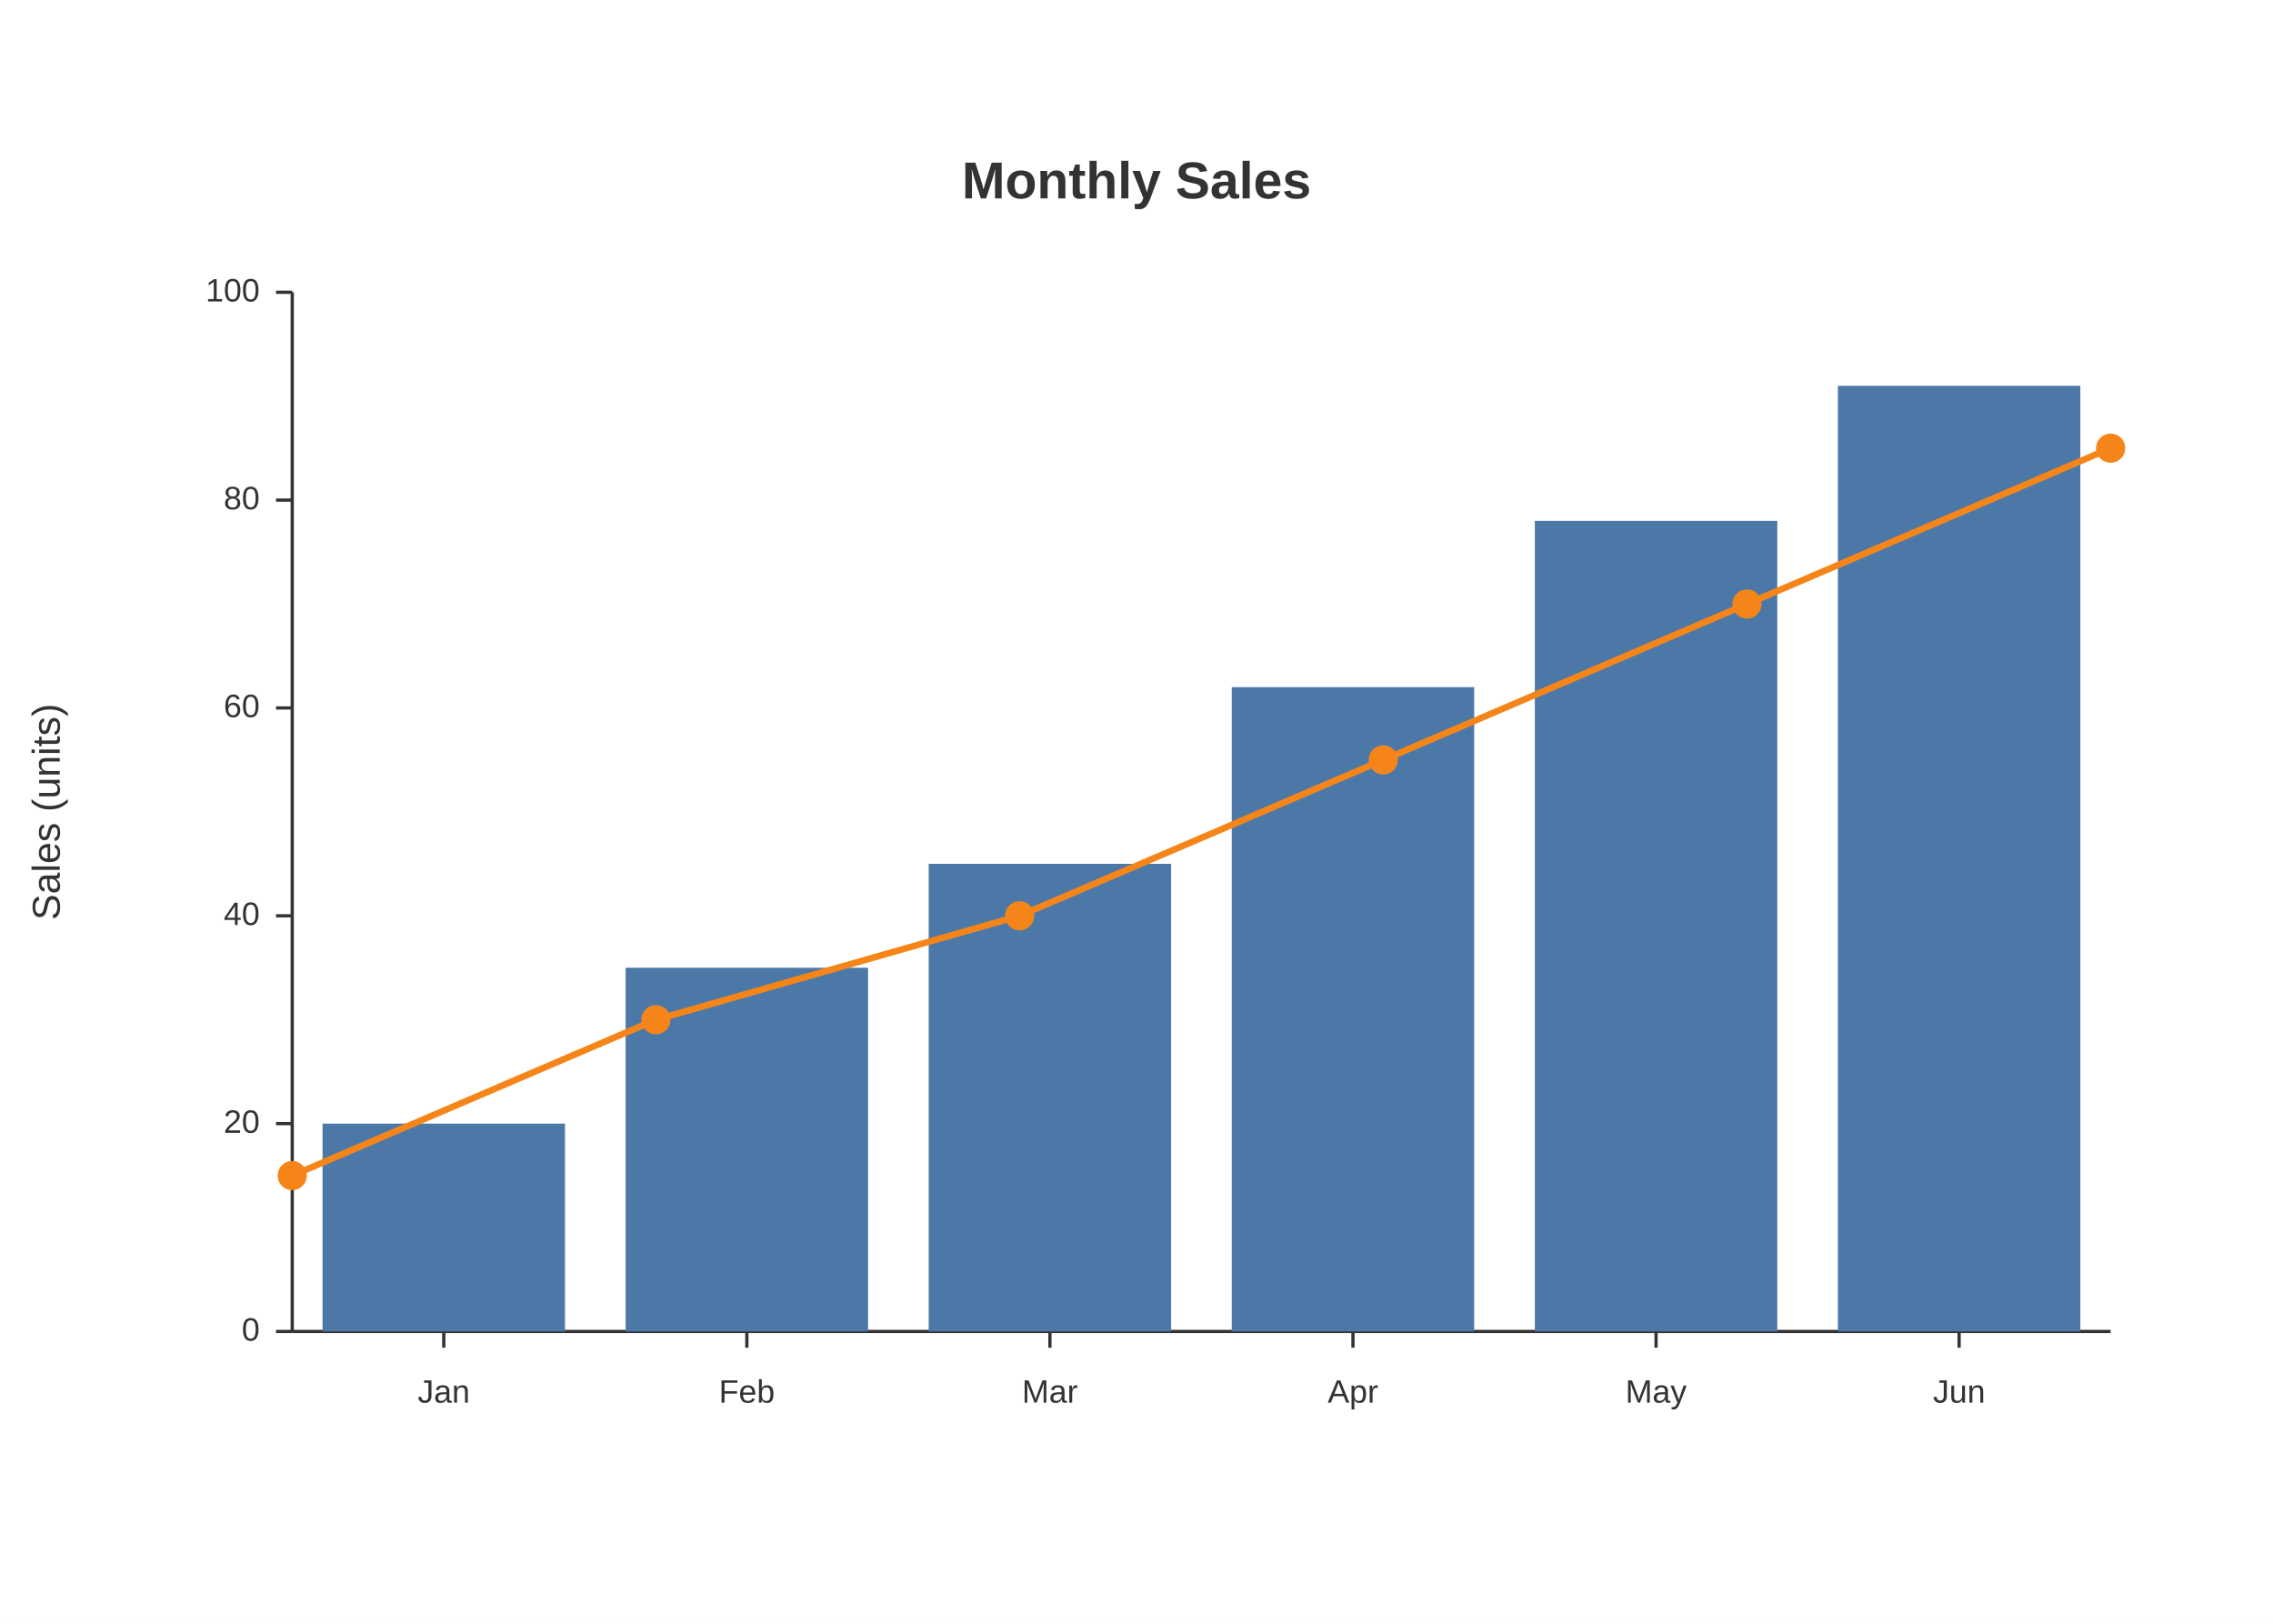
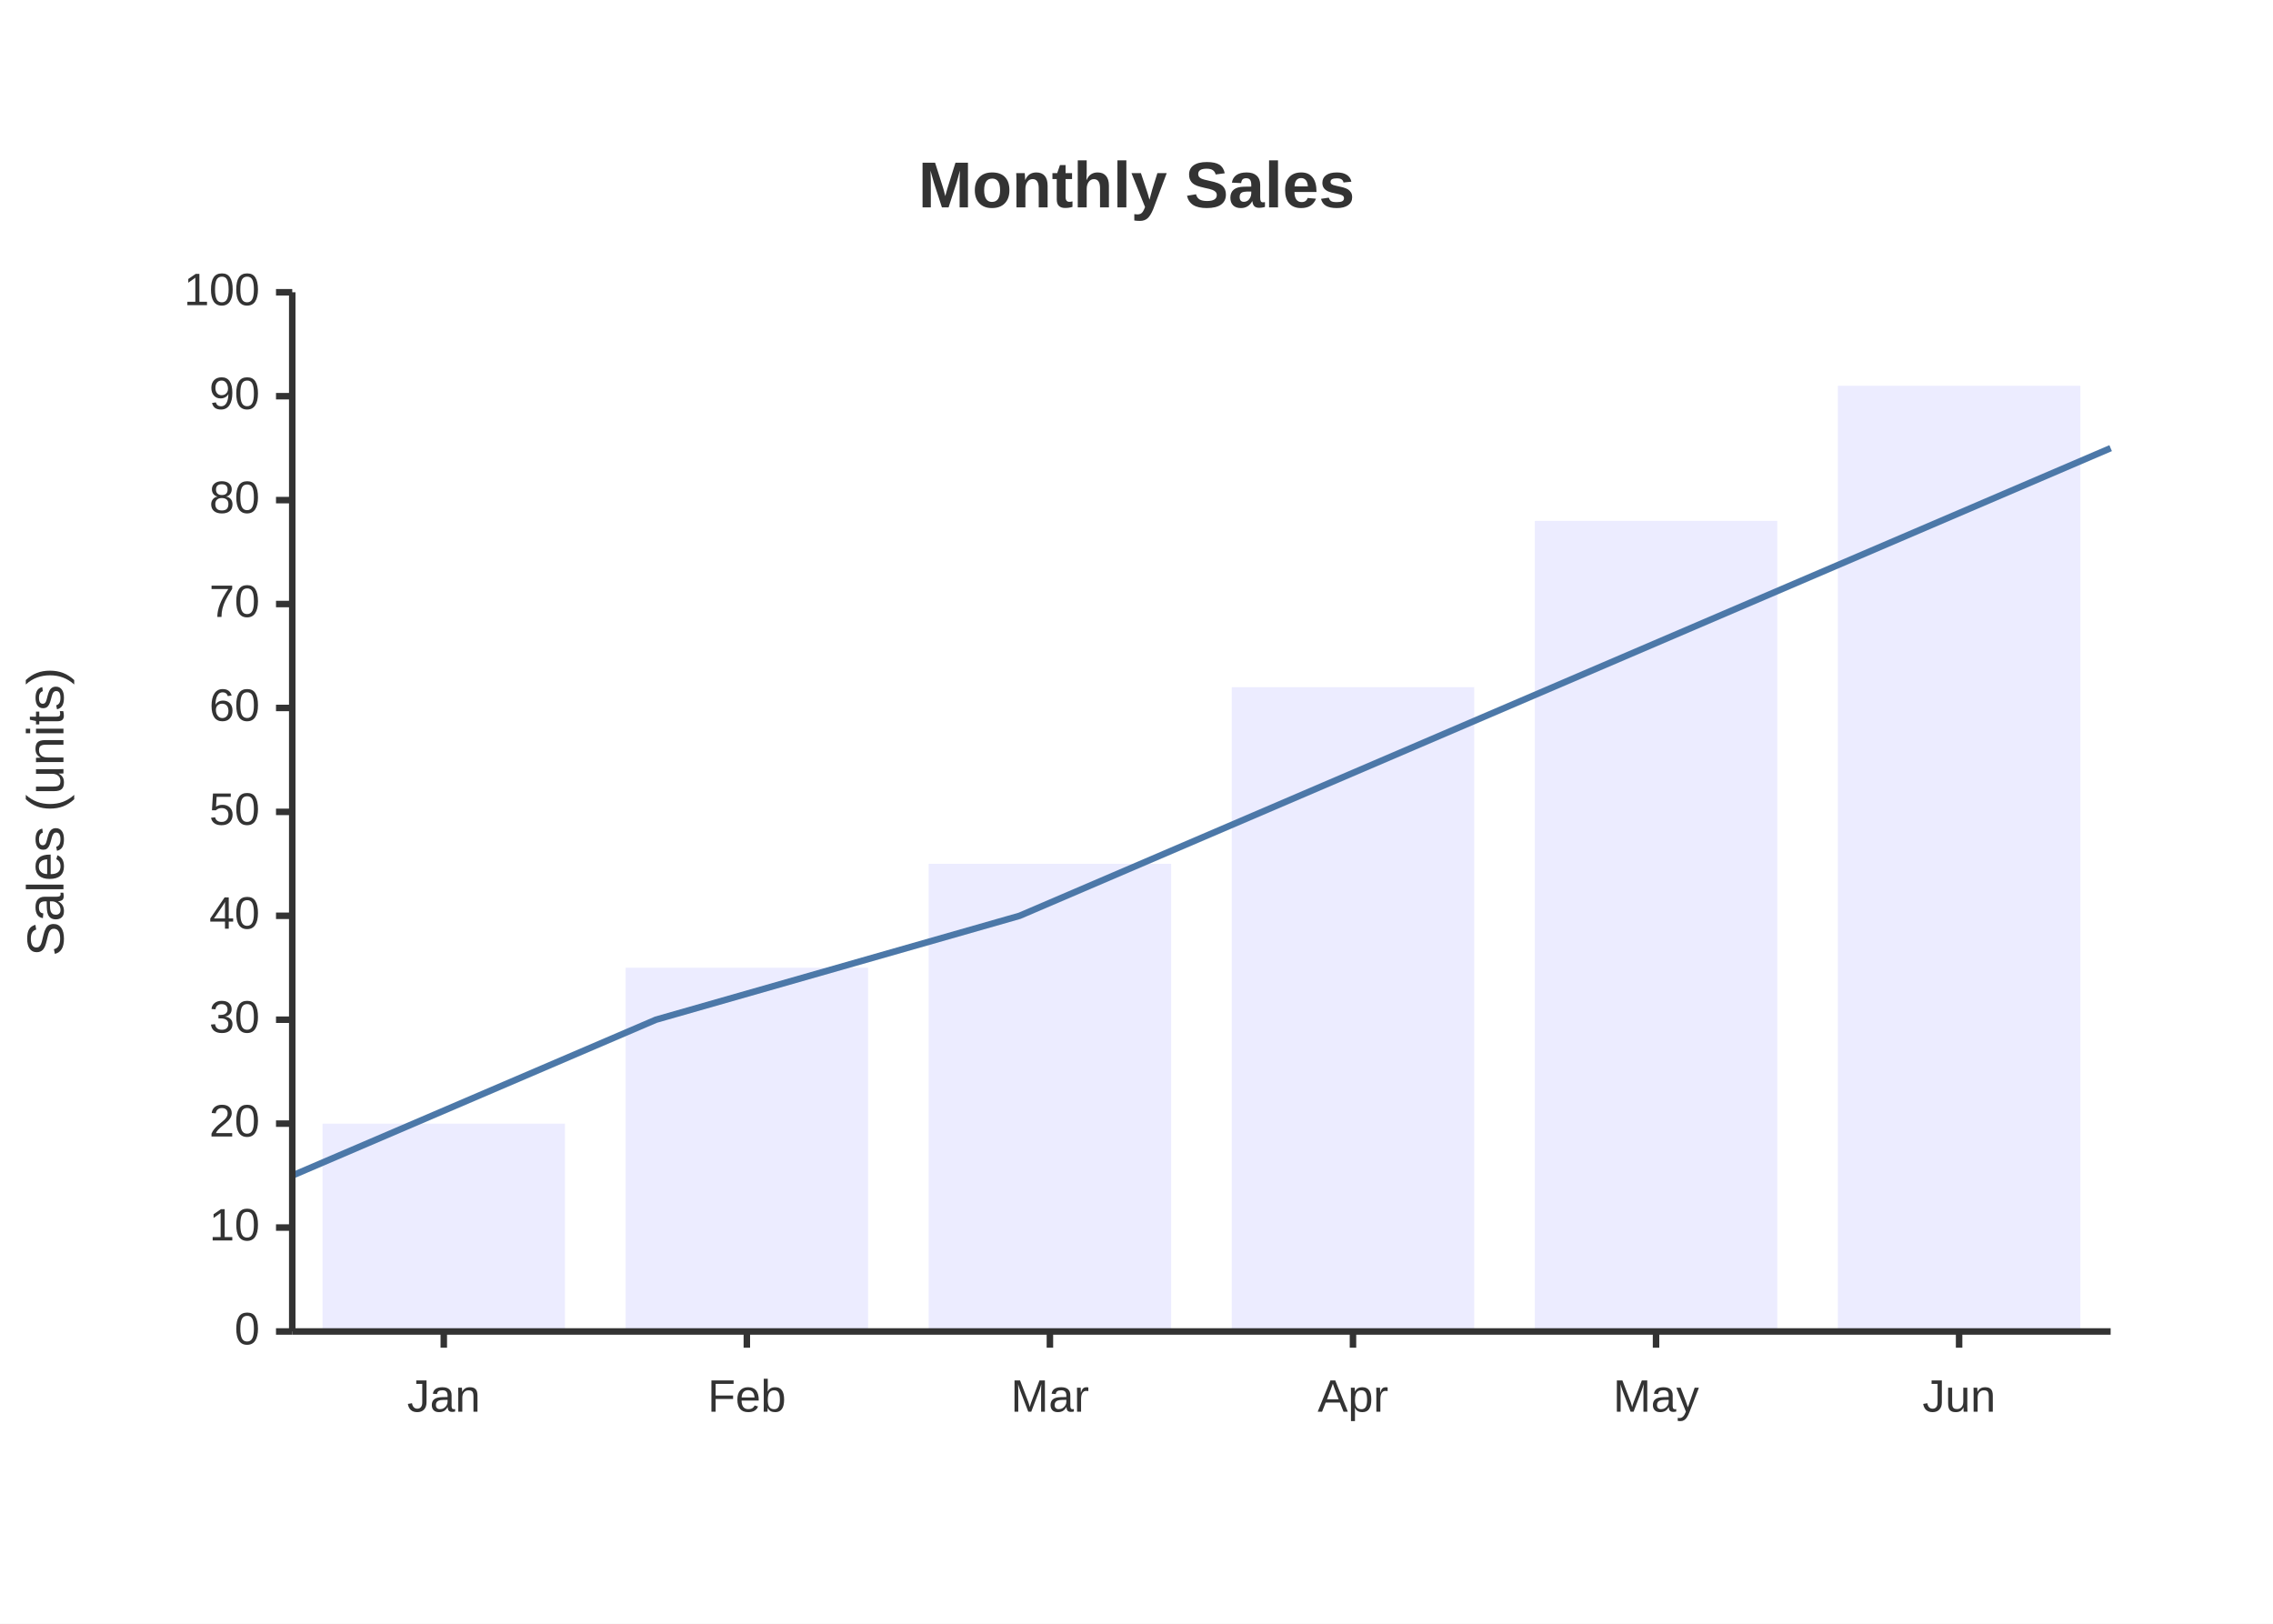
<svg xmlns="http://www.w3.org/2000/svg" width="700" height="500" viewBox="0 0 700 500" class="mermaid">
  <style>

.mermaid {
  font-family: trebuchet ms, verdana, arial, sans-serif;
  font-size: 16px;
}

.node rect,
.node polygon,
.node circle,
.node ellipse,
.node path {
  fill: #ECECFF;
  stroke: #9370DB;
  stroke-width: 1px;
}

.node line {
  stroke: #9370DB;
  stroke-width: 1px;
}

.node .label {
  fill: #333333;
}

.node text {
  fill: #333333;
  font-family: trebuchet ms, verdana, arial, sans-serif;
  font-size: 16px;
}

.edge-path {
  fill: none;
  stroke: #333333;
  stroke-width: 1px;
}

.edge-label {
  fill: #333333;
  font-family: trebuchet ms, verdana, arial, sans-serif;
}

.edge-label-bg {
  fill: rgba(232, 232, 232, 0.8);
}

.subgraph {
  fill: #ffffde;
  stroke: #aaaa33;
  stroke-width: 1px;
}

.subgraph-title {
  fill: #333333;
  font-weight: bold;
}

.cluster rect {
  fill: #ffffde;
  stroke: #aaaa33;
  stroke-width: 1px;
  rx: 5px;
  ry: 5px;
}

.cluster-label {
  fill: #333333;
  font-family: trebuchet ms, verdana, arial, sans-serif;
  font-size: 16px;
  font-weight: bold;
}

marker path {
  fill: #333333;
  stroke: #333333;
}


.xychart-background {
  fill: #ffffff;
}

.xychart-title {
  fill: #333333;
  font-family: trebuchet ms, verdana, arial, sans-serif;
}

.xychart-axis {
  stroke: #333333;
-   stroke-width: 1px;
+   stroke-width: 2px;
}

.xychart-axis-title {
  fill: #333333;
  font-family: trebuchet ms, verdana, arial, sans-serif;
}

.xychart-axis-label {
  fill: #333333;
  font-family: trebuchet ms, verdana, arial, sans-serif;
}

.xychart-tick {
  stroke: #333333;
-   stroke-width: 1px;
+   stroke-width: 2px;
}

.xychart-bar {
  stroke-width: 0;
}

.xychart-line {
  fill: none;
  stroke-width: 2px;
}

.xychart-point {
  stroke-width: 1px;
}

  </style>
  <g class="root">
    <g class="clusters">

    </g>
    <g class="edgePaths">

    </g>
    <g class="edgeLabels">

    </g>
    <g class="nodes">

    </g>
    <rect x="0" y="0" width="700" height="500" class="xychart-background" fill="#ffffff" />
-     <text x="350" y="50" class="xychart-title" font-weight="bold" fill="#333333" font-size="16" dominant-baseline="hanging" text-anchor="middle">Monthly Sales</text>
-     <path d="M 90 90 L 90 410" class="xychart-axis" fill="none" stroke="#333333" stroke-width="1" />
-     <text x="15" y="250" class="xychart-axis-title" transform="rotate(-90 15 250)" text-anchor="middle" dominant-baseline="middle" font-size="12" fill="#333333">Sales (units)</text>
-     <path d="M 90 410 L 85 410" class="xychart-tick" fill="none" stroke="#333333" stroke-width="1" />
-     <text x="80" y="410" class="xychart-axis-label" dominant-baseline="middle" text-anchor="end" fill="#333333" font-size="10">0</text>
-     <path d="M 90 346 L 85 346" class="xychart-tick" fill="none" stroke="#333333" stroke-width="1" />
-     <text x="80" y="346" class="xychart-axis-label" dominant-baseline="middle" text-anchor="end" font-size="10" fill="#333333">20</text>
-     <path d="M 90 282 L 85 282" class="xychart-tick" stroke="#333333" stroke-width="1" fill="none" />
-     <text x="80" y="282" class="xychart-axis-label" text-anchor="end" fill="#333333" dominant-baseline="middle" font-size="10">40</text>
-     <path d="M 90 218 L 85 218" class="xychart-tick" stroke-width="1" stroke="#333333" fill="none" />
-     <text x="80" y="218" class="xychart-axis-label" dominant-baseline="middle" font-size="10" text-anchor="end" fill="#333333">60</text>
-     <path d="M 90 154 L 85 154" class="xychart-tick" stroke-width="1" fill="none" stroke="#333333" />
-     <text x="80" y="154" class="xychart-axis-label" dominant-baseline="middle" text-anchor="end" font-size="10" fill="#333333">80</text>
-     <path d="M 90 90 L 85 90" class="xychart-tick" stroke-width="1" fill="none" stroke="#333333" />
-     <text x="80" y="90" class="xychart-axis-label" font-size="10" dominant-baseline="middle" fill="#333333" text-anchor="end">100</text>
-     <path d="M 90 410 L 650 410" class="xychart-axis" stroke-width="1" fill="none" stroke="#333333" />
-     <path d="M 136.667 410 L 136.667 415" class="xychart-tick" stroke-width="1" fill="none" stroke="#333333" />
-     <text x="136.667" y="425" class="xychart-axis-label" dominant-baseline="hanging" fill="#333333" font-size="10" text-anchor="middle">Jan</text>
-     <path d="M 230 410 L 230 415" class="xychart-tick" fill="none" stroke-width="1" stroke="#333333" />
-     <text x="230" y="425" class="xychart-axis-label" text-anchor="middle" font-size="10" dominant-baseline="hanging" fill="#333333">Feb</text>
-     <path d="M 323.333 410 L 323.333 415" class="xychart-tick" stroke-width="1" fill="none" stroke="#333333" />
-     <text x="323.333" y="425" class="xychart-axis-label" font-size="10" fill="#333333" text-anchor="middle" dominant-baseline="hanging">Mar</text>
-     <path d="M 416.667 410 L 416.667 415" class="xychart-tick" fill="none" stroke-width="1" stroke="#333333" />
-     <text x="416.667" y="425" class="xychart-axis-label" text-anchor="middle" dominant-baseline="hanging" fill="#333333" font-size="10">Apr</text>
-     <path d="M 510 410 L 510 415" class="xychart-tick" fill="none" stroke-width="1" stroke="#333333" />
-     <text x="510" y="425" class="xychart-axis-label" font-size="10" dominant-baseline="hanging" text-anchor="middle" fill="#333333">May</text>
-     <path d="M 603.333 410 L 603.333 415" class="xychart-tick" stroke-width="1" stroke="#333333" fill="none" />
-     <text x="603.333" y="425" class="xychart-axis-label" text-anchor="middle" dominant-baseline="hanging" fill="#333333" font-size="10">Jun</text>
-     <rect x="99.333" y="346" width="74.667" height="64" class="xychart-bar" fill="#4C78A8" />
-     <rect x="192.667" y="298" width="74.667" height="112" class="xychart-bar" fill="#4C78A8" />
-     <rect x="286" y="266" width="74.667" height="144" class="xychart-bar" fill="#4C78A8" />
-     <rect x="379.333" y="211.6" width="74.667" height="198.4" class="xychart-bar" fill="#4C78A8" />
-     <rect x="472.667" y="160.4" width="74.667" height="249.6" class="xychart-bar" fill="#4C78A8" />
-     <rect x="566" y="118.8" width="74.667" height="291.2" class="xychart-bar" fill="#4C78A8" />
-     <path d="M 90 362 L 202 314 L 314 282 L 426 234 L 538 186 L 650 138" class="xychart-line" stroke="#F58518" stroke-width="2" fill="none" />
-     <circle cx="90" cy="362" r="4" class="xychart-point" stroke="#F58518" fill="#F58518" />
-     <circle cx="202" cy="314" r="4" class="xychart-point" fill="#F58518" stroke="#F58518" />
-     <circle cx="314" cy="282" r="4" class="xychart-point" fill="#F58518" stroke="#F58518" />
-     <circle cx="426" cy="234" r="4" class="xychart-point" stroke="#F58518" fill="#F58518" />
-     <circle cx="538" cy="186" r="4" class="xychart-point" stroke="#F58518" fill="#F58518" />
-     <circle cx="650" cy="138" r="4" class="xychart-point" fill="#F58518" stroke="#F58518" />
+     <rect x="99.333" y="346" width="74.667" height="64" class="xychart-bar" fill="#ECECFF" />
+     <rect x="192.667" y="298" width="74.667" height="112" class="xychart-bar" fill="#ECECFF" />
+     <rect x="286" y="266" width="74.667" height="144" class="xychart-bar" fill="#ECECFF" />
+     <rect x="379.333" y="211.6" width="74.667" height="198.4" class="xychart-bar" fill="#ECECFF" />
+     <rect x="472.667" y="160.4" width="74.667" height="249.6" class="xychart-bar" fill="#ECECFF" />
+     <rect x="566" y="118.8" width="74.667" height="291.2" class="xychart-bar" fill="#ECECFF" />
+     <path d="M 90 362 L 202 314 L 314 282 L 426 234 L 538 186 L 650 138" class="xychart-line" fill="none" stroke="#4C78A8" stroke-width="2" />
+     <path d="M 90 90 L 90 410" class="xychart-axis" stroke-width="2" fill="none" stroke="#333333" />
+     <path d="M 90 410 L 85 410" class="xychart-tick" stroke-width="2" stroke="#333333" fill="none" />
+     <path d="M 90 378 L 85 378" class="xychart-tick" stroke-width="2" fill="none" stroke="#333333" />
+     <path d="M 90 346 L 85 346" class="xychart-tick" fill="none" stroke-width="2" stroke="#333333" />
+     <path d="M 90 314 L 85 314" class="xychart-tick" stroke="#333333" fill="none" stroke-width="2" />
+     <path d="M 90 282 L 85 282" class="xychart-tick" stroke="#333333" stroke-width="2" fill="none" />
+     <path d="M 90 250 L 85 250" class="xychart-tick" stroke="#333333" fill="none" stroke-width="2" />
+     <path d="M 90 218 L 85 218" class="xychart-tick" stroke="#333333" fill="none" stroke-width="2" />
+     <path d="M 90 186 L 85 186" class="xychart-tick" stroke-width="2" fill="none" stroke="#333333" />
+     <path d="M 90 154 L 85 154" class="xychart-tick" fill="none" stroke-width="2" stroke="#333333" />
+     <path d="M 90 122 L 85 122" class="xychart-tick" stroke="#333333" stroke-width="2" fill="none" />
+     <path d="M 90 90 L 85 90" class="xychart-tick" fill="none" stroke-width="2" stroke="#333333" />
+     <path d="M 90 410 L 650 410" class="xychart-axis" stroke-width="2" fill="none" stroke="#333333" />
+     <path d="M 136.667 410 L 136.667 415" class="xychart-tick" stroke-width="2" stroke="#333333" fill="none" />
+     <path d="M 230 410 L 230 415" class="xychart-tick" stroke-width="2" fill="none" stroke="#333333" />
+     <path d="M 323.333 410 L 323.333 415" class="xychart-tick" fill="none" stroke="#333333" stroke-width="2" />
+     <path d="M 416.667 410 L 416.667 415" class="xychart-tick" fill="none" stroke="#333333" stroke-width="2" />
+     <path d="M 510 410 L 510 415" class="xychart-tick" stroke="#333333" stroke-width="2" fill="none" />
+     <path d="M 603.333 410 L 603.333 415" class="xychart-tick" fill="none" stroke-width="2" stroke="#333333" />
+     <text x="350" y="50" class="xychart-title" dominant-baseline="hanging" fill="#333333" font-size="20" font-weight="bold" text-anchor="middle">Monthly Sales</text>
+     <text x="15" y="250" class="xychart-axis-title" dominant-baseline="middle" text-anchor="middle" font-size="16" transform="rotate(-90 15 250)" fill="#333333">Sales (units)</text>
+     <text x="80" y="410" class="xychart-axis-label" font-size="14" dominant-baseline="middle" fill="#333333" text-anchor="end">0</text>
+     <text x="80" y="378" class="xychart-axis-label" dominant-baseline="middle" text-anchor="end" font-size="14" fill="#333333">10</text>
+     <text x="80" y="346" class="xychart-axis-label" dominant-baseline="middle" text-anchor="end" font-size="14" fill="#333333">20</text>
+     <text x="80" y="314" class="xychart-axis-label" font-size="14" fill="#333333" text-anchor="end" dominant-baseline="middle">30</text>
+     <text x="80" y="282" class="xychart-axis-label" text-anchor="end" font-size="14" dominant-baseline="middle" fill="#333333">40</text>
+     <text x="80" y="250" class="xychart-axis-label" fill="#333333" font-size="14" text-anchor="end" dominant-baseline="middle">50</text>
+     <text x="80" y="218" class="xychart-axis-label" fill="#333333" text-anchor="end" font-size="14" dominant-baseline="middle">60</text>
+     <text x="80" y="186" class="xychart-axis-label" text-anchor="end" font-size="14" fill="#333333" dominant-baseline="middle">70</text>
+     <text x="80" y="154" class="xychart-axis-label" fill="#333333" text-anchor="end" dominant-baseline="middle" font-size="14">80</text>
+     <text x="80" y="122" class="xychart-axis-label" dominant-baseline="middle" text-anchor="end" fill="#333333" font-size="14">90</text>
+     <text x="80" y="90" class="xychart-axis-label" font-size="14" text-anchor="end" dominant-baseline="middle" fill="#333333">100</text>
+     <text x="136.667" y="425" class="xychart-axis-label" text-anchor="middle" fill="#333333" dominant-baseline="hanging" font-size="14">Jan</text>
+     <text x="230" y="425" class="xychart-axis-label" fill="#333333" dominant-baseline="hanging" font-size="14" text-anchor="middle">Feb</text>
+     <text x="323.333" y="425" class="xychart-axis-label" dominant-baseline="hanging" text-anchor="middle" font-size="14" fill="#333333">Mar</text>
+     <text x="416.667" y="425" class="xychart-axis-label" text-anchor="middle" font-size="14" fill="#333333" dominant-baseline="hanging">Apr</text>
+     <text x="510" y="425" class="xychart-axis-label" dominant-baseline="hanging" fill="#333333" font-size="14" text-anchor="middle">May</text>
+     <text x="603.333" y="425" class="xychart-axis-label" text-anchor="middle" fill="#333333" font-size="14" dominant-baseline="hanging">Jun</text>
  </g>
</svg>
